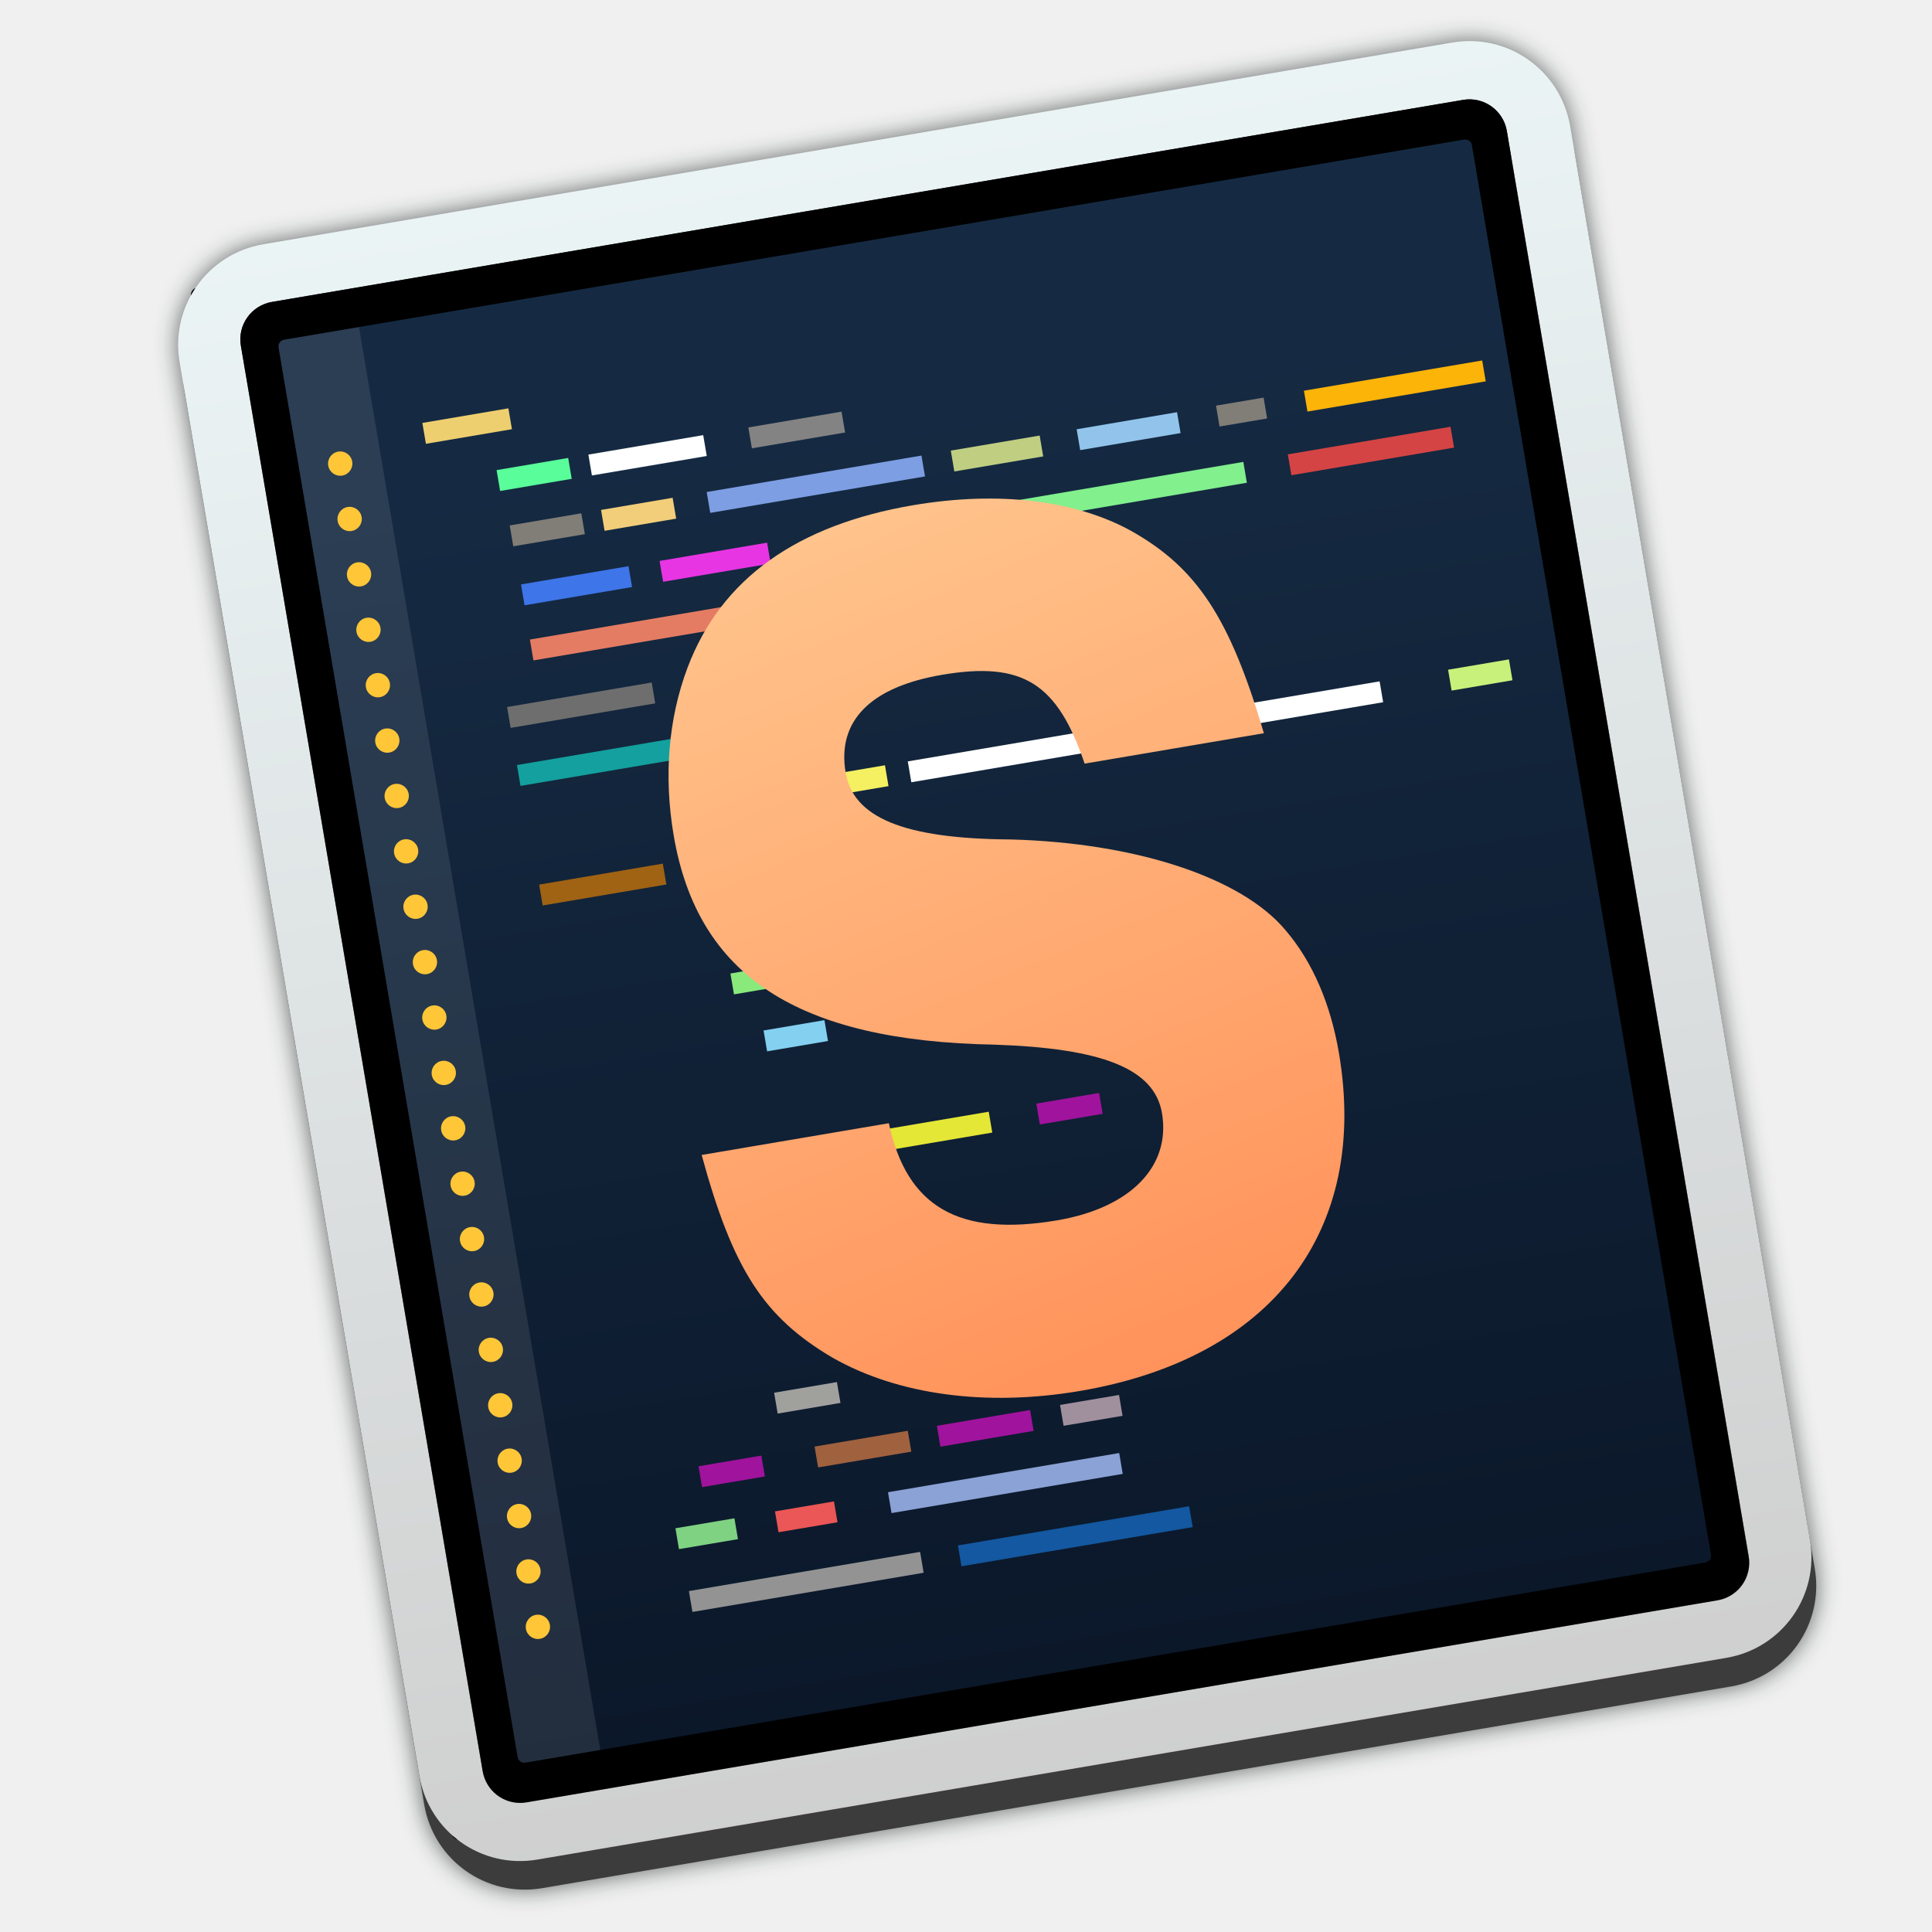
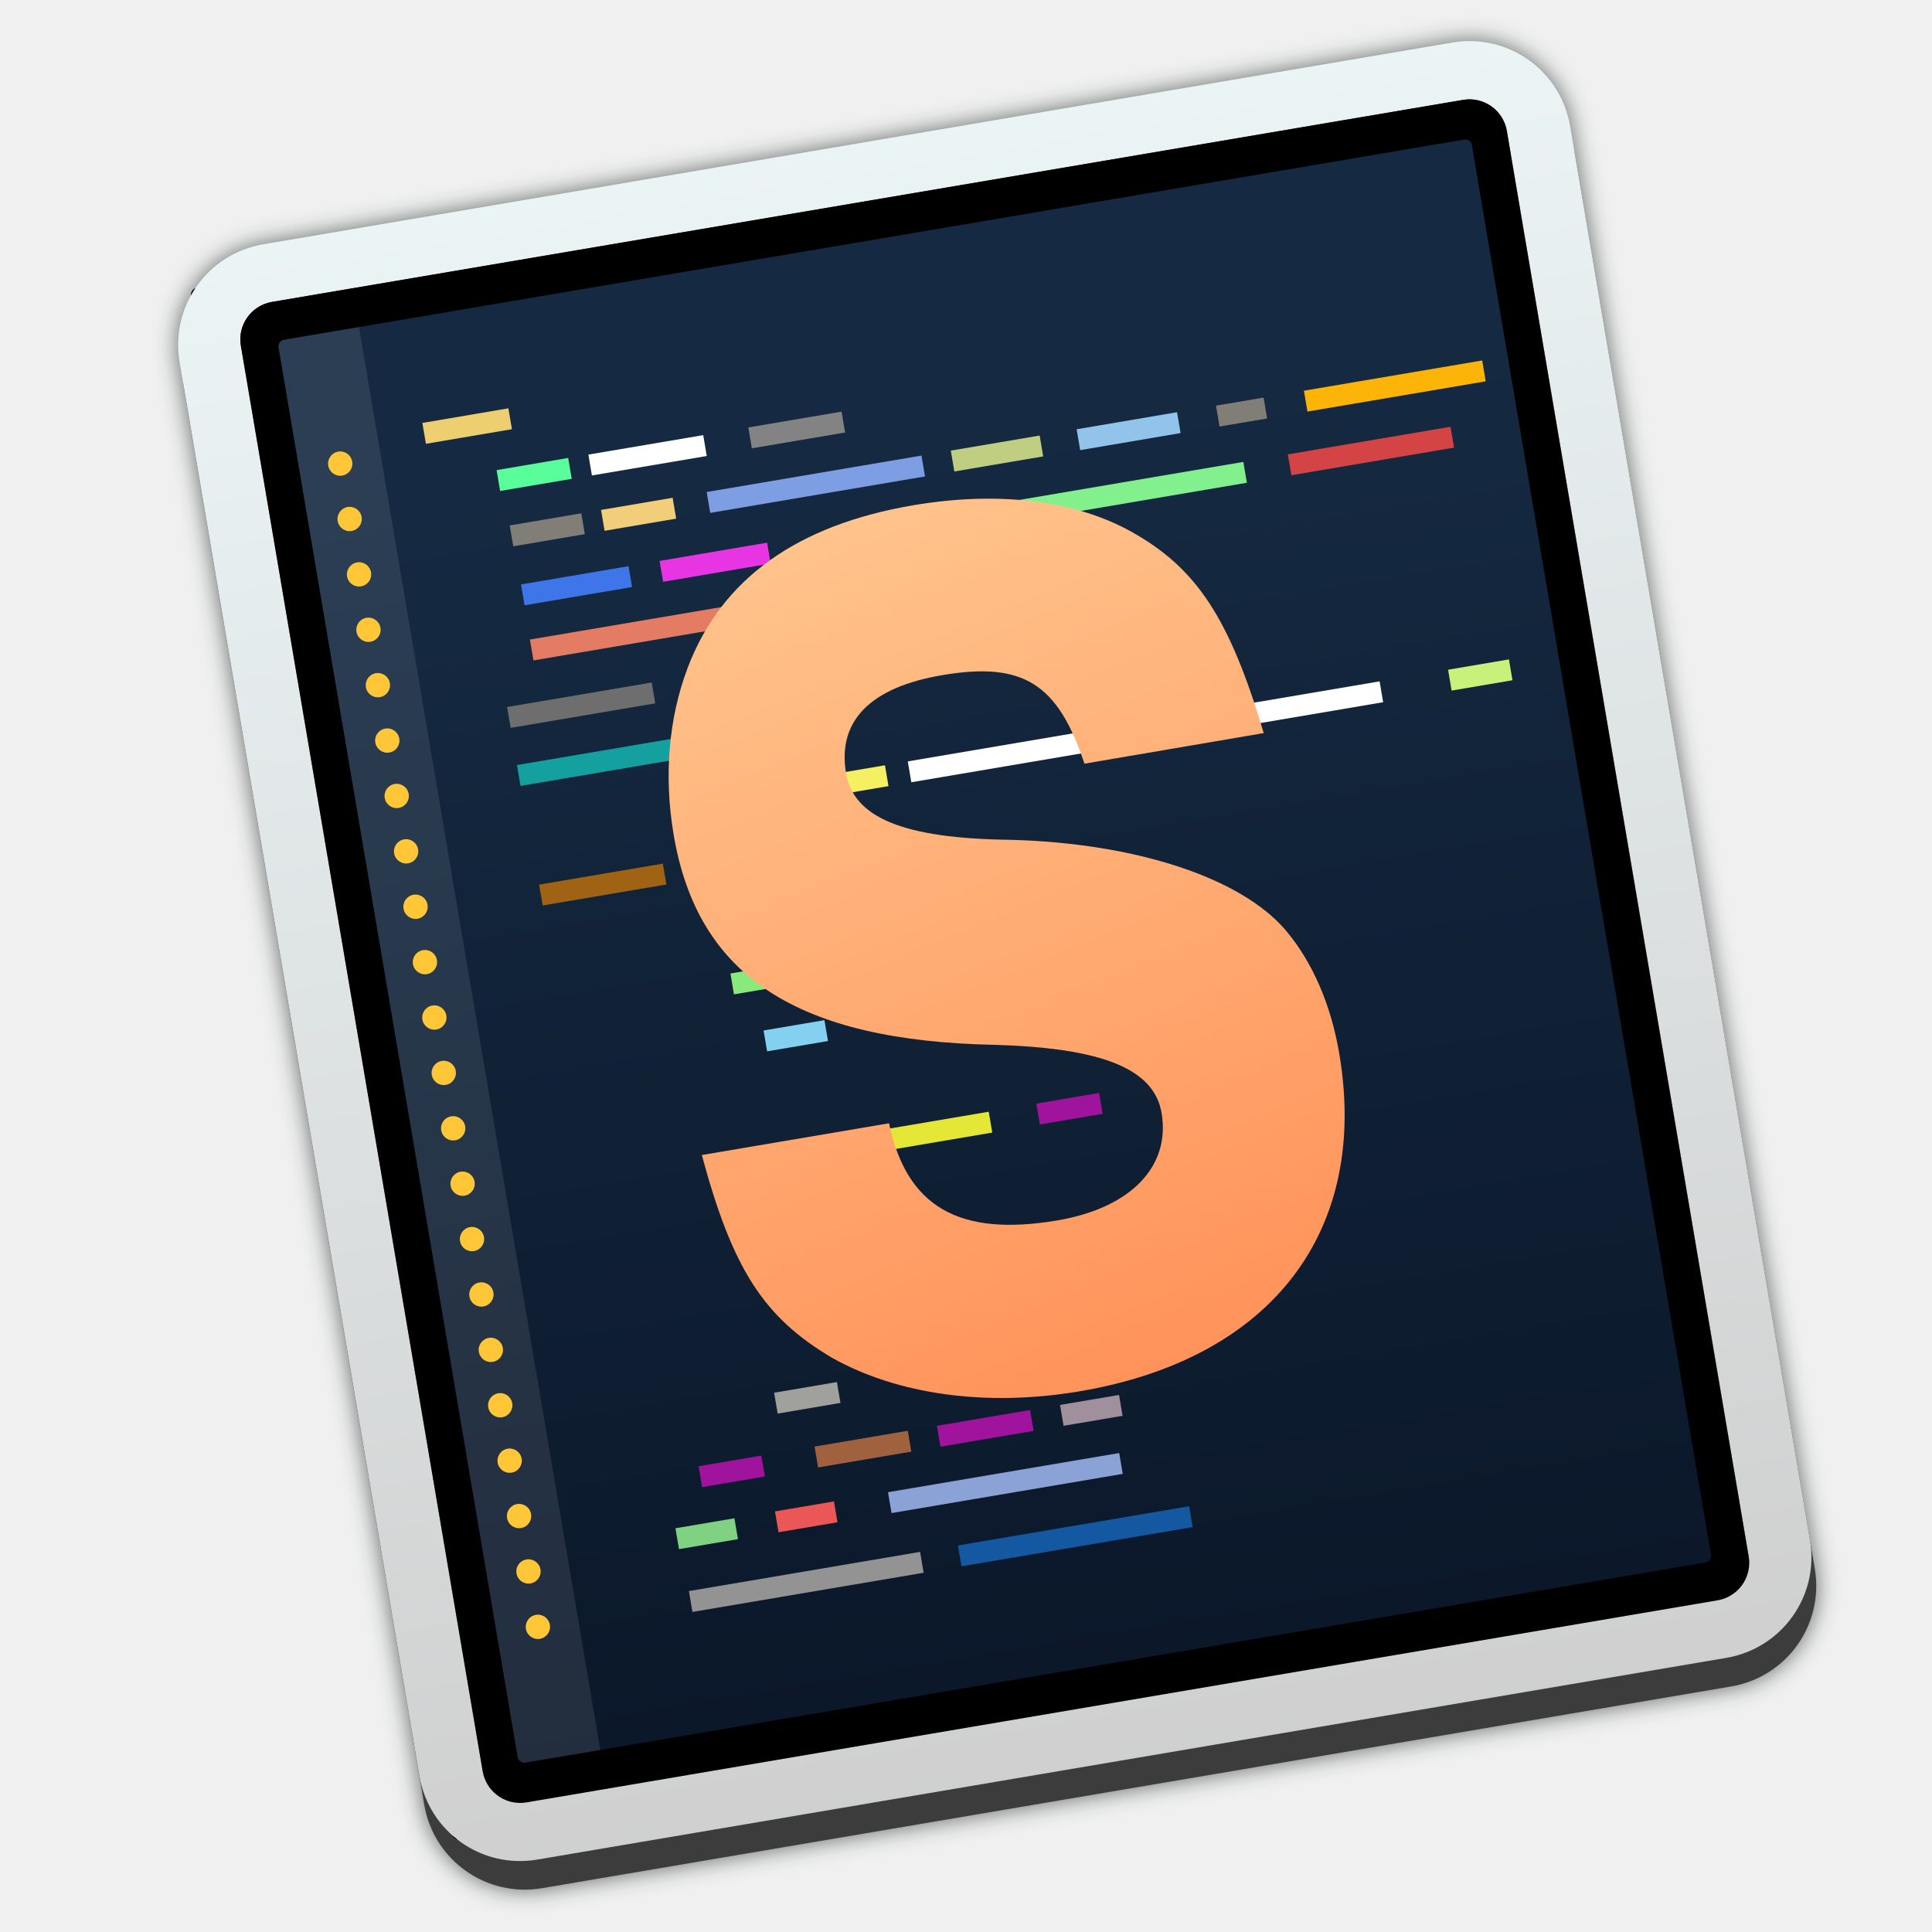
<svg xmlns="http://www.w3.org/2000/svg" xmlns:xlink="http://www.w3.org/1999/xlink" width="128" height="128" viewBox="0 0 33.867 33.867" version="1.1" id="svg8">
  <defs id="defs2">
    <linearGradient id="linearGradient1073">
      <stop style="stop-color:#ffc38b;stop-opacity:1;" offset="0" id="stop1069" />
      <stop style="stop-color:#ff925a;stop-opacity:1" offset="1" id="stop1071" />
    </linearGradient>
    <linearGradient id="linearGradient1057">
      <stop style="stop-color:#ebf4f5;stop-opacity:1" offset="0" id="stop1053" />
      <stop style="stop-color:#cfcfcf;stop-opacity:1" offset="1" id="stop1055" />
    </linearGradient>
    <linearGradient id="linearGradient1049">
      <stop style="stop-color:#0b1729;stop-opacity:1" offset="0" id="stop1045" />
      <stop style="stop-color:#152a42;stop-opacity:1" offset="1" id="stop1047" />
    </linearGradient>
    <linearGradient xlink:href="#linearGradient1049" id="linearGradient1051" x1="202.797" y1="199.702" x2="203.078" y2="109.331" gradientUnits="userSpaceOnUse" gradientTransform="matrix(0.2556886,0,0,0.2556886,-82.59355,241.2391)" />
    <linearGradient xlink:href="#linearGradient1057" id="linearGradient1059" x1="219.46" y1="90.679" x2="219.461" y2="204.32" gradientUnits="userSpaceOnUse" gradientTransform="matrix(0.2520875,-0.04276126,0.04276126,0.2520875,-41.08558,251.6545)" />
    <linearGradient xlink:href="#linearGradient1073" id="linearGradient1075" x1="196.543" y1="117.336" x2="210.559" y2="178.976" gradientUnits="userSpaceOnUse" gradientTransform="matrix(0.2556886,0,0,0.2556886,-82.59355,241.2391)" />
    <filter style="color-interpolation-filters:sRGB" id="filter1243" x="-0.017" width="1.033" y="-0.015" height="1.029">
      <feGaussianBlur stdDeviation="0.751" id="feGaussianBlur1245" />
    </filter>
  </defs>
  <g id="layer1" transform="translate(0,-263.1333)">
    <path style="opacity:1;fill:#080f10;fill-opacity:0.617;stroke:none;stroke-width:1.401;stroke-linecap:butt;stroke-linejoin:round;stroke-miterlimit:4;stroke-dasharray:none;stroke-dashoffset:0;stroke-opacity:1;paint-order:fill markers stroke;filter:url(#filter1243)" d="M 97.59 2.729 C 97.139 2.714 96.681 2.744 96.219 2.822 L 17.441 16.184 C 13.743 16.811 11.271 20.294 11.898 23.992 L 12.219 25.875 C 12.219 25.878 12.218 25.88 12.219 25.883 L 27.787 117.662 L 28.107 119.553 C 28.735 123.251 32.218 125.723 35.916 125.096 L 114.693 111.732 C 118.391 111.105 120.864 107.624 120.236 103.926 L 119.918 102.047 L 119.916 102.033 L 114.947 72.746 L 104.348 10.256 C 104.346 10.246 104.344 10.236 104.342 10.227 L 104.025 8.365 C 103.477 5.129 100.742 2.832 97.59 2.729 z M 97.758 8.473 C 98.931 8.511 99.95 9.366 100.154 10.57 L 115.854 103.119 L 115.854 103.123 C 116.085 104.498 115.164 105.792 113.789 106.025 L 34.885 119.408 C 33.508 119.642 32.214 118.722 31.98 117.346 L 16.281 24.799 C 16.281 24.796 16.282 24.794 16.281 24.791 C 16.053 23.418 16.97 22.126 18.344 21.893 L 97.248 8.508 C 97.42 8.479 97.59 8.467 97.758 8.473 z " transform="matrix(0.2645833,0,0,0.2645833,0,263.1333)" id="path1228" />
    <path id="path1077" d="m 4.699,267.916 c -0.978,0.166 -1.633,1.087 -1.467,2.066 l 4.204,24.783 c 0.166,0.978 1.087,1.633 2.066,1.467 l 20.843,-3.536 c 0.978,-0.166 1.633,-1.087 1.467,-2.066 l -4.204,-24.783 c -0.166,-0.978 -1.087,-1.633 -2.066,-1.467 z m 0.154,1.01 20.877,-3.541 c 0.364,-0.062 0.707,0.182 0.769,0.546 l 4.239,24.987 c 0.062,0.364 -0.182,0.707 -0.546,0.769 L 9.315,295.227 C 8.951,295.289 8.608,295.046 8.546,294.682 L 4.308,269.695 c -0.062,-0.364 0.182,-0.707 0.546,-0.769 z" style="opacity:1;fill:#3c3c3c;fill-opacity:1;stroke:none;stroke-width:0.371;stroke-linecap:butt;stroke-linejoin:round;stroke-miterlimit:4;stroke-dasharray:none;stroke-dashoffset:0;stroke-opacity:1;paint-order:fill markers stroke" />
    <path style="opacity:1;fill:url(#linearGradient1059);fill-opacity:1;stroke:none;stroke-width:0.371;stroke-linecap:butt;stroke-linejoin:round;stroke-miterlimit:4;stroke-dasharray:none;stroke-dashoffset:0;stroke-opacity:1;paint-order:fill markers stroke" d="m 4.615,267.415 c -0.978,0.166 -1.633,1.087 -1.467,2.066 l 4.204,24.783 c 0.166,0.978 1.087,1.633 2.066,1.467 l 20.843,-3.536 c 0.978,-0.166 1.633,-1.087 1.467,-2.066 L 27.524,265.346 c -0.166,-0.978 -1.087,-1.633 -2.066,-1.467 z m 0.154,1.01 20.877,-3.541 c 0.364,-0.062 0.707,0.182 0.769,0.546 l 4.239,24.987 c 0.062,0.364 -0.182,0.707 -0.546,0.769 l -20.877,3.541 c -0.364,0.062 -0.707,-0.182 -0.769,-0.546 L 4.223,269.194 c -0.062,-0.364 0.182,-0.707 0.546,-0.769 z" id="rect950" />
    <path style="opacity:1;fill:#000000;fill-opacity:1;stroke:none;stroke-width:0.371;stroke-linecap:butt;stroke-linejoin:round;stroke-miterlimit:4;stroke-dasharray:none;stroke-dashoffset:0;stroke-opacity:1;paint-order:fill markers stroke" d="m 3.426,268.182 c -0.05,0.022 -0.082,0.073 -0.08,0.13 0.025,-0.044 0.051,-0.087 0.079,-0.129 1.661e-4,-2.4e-4 2.769e-4,-3.9e-4 4.431e-4,-6.3e-4 z m 1.342,0.244 c -0.364,0.062 -0.608,0.405 -0.546,0.769 l 4.239,24.987 c 0.058,0.341 0.363,0.577 0.701,0.554 4.41e-5,-10e-6 6.6e-5,-2e-5 1.334e-4,-3e-5 0.022,-0.002 0.045,-0.004 0.068,-0.008 L 30.107,291.186 c 0.25,-0.043 0.444,-0.218 0.52,-0.442 0.014,-0.041 0.024,-0.083 0.03,-0.126 0.009,-0.065 0.008,-0.133 -0.004,-0.201 l -4.239,-24.987 c -0.012,-0.068 -0.033,-0.132 -0.063,-0.191 -0.02,-0.039 -0.043,-0.076 -0.07,-0.109 -0.146,-0.186 -0.386,-0.288 -0.637,-0.245 z m 3.161,26.882 c 0.017,0.038 0.051,0.067 0.092,0.076 -4.014e-4,-3.4e-4 -8.205e-4,-6.7e-4 -0.001,-10e-4 -0.031,-0.024 -0.061,-0.049 -0.09,-0.075 z" id="rect974" />
    <rect style="opacity:1;fill:url(#linearGradient1051);fill-opacity:1;stroke:none;stroke-width:0.371;stroke-linecap:butt;stroke-linejoin:round;stroke-miterlimit:4;stroke-dasharray:none;stroke-dashoffset:0;stroke-opacity:1;paint-order:fill markers stroke" id="rect979" width="21.217" height="25.299" x="-40.211" y="266.132" rx="0.118" ry="0.118" transform="rotate(-9.627363)" />
    <path style="fill:none;stroke:#eecf6f;stroke-width:0.371;stroke-linecap:butt;stroke-linejoin:miter;stroke-miterlimit:4;stroke-dasharray:none;stroke-opacity:1" d="m 7.435,270.73 1.508,-0.256" id="path828" />
    <path id="path830" d="m 8.736,271.557 1.255,-0.213" style="fill:none;stroke:#59fe9a;stroke-width:0.371;stroke-linecap:butt;stroke-linejoin:miter;stroke-miterlimit:4;stroke-dasharray:none;stroke-opacity:1" />
    <path style="fill:none;stroke:#ffffff;stroke-width:0.371;stroke-linecap:butt;stroke-linejoin:miter;stroke-miterlimit:4;stroke-dasharray:none;stroke-opacity:1" d="m 10.345,271.285 2.013,-0.341" id="path832" />
    <path id="path834" d="m 13.149,270.809 1.634,-0.277" style="fill:none;stroke:#838383;stroke-width:0.371;stroke-linecap:butt;stroke-linejoin:miter;stroke-miterlimit:4;stroke-dasharray:none;stroke-opacity:1" />
    <path id="path836" d="m 22.888,270.165 3.125,-0.53" style="fill:none;stroke:#fdb409;stroke-width:0.371;stroke-linecap:butt;stroke-linejoin:miter;stroke-miterlimit:4;stroke-dasharray:none;stroke-opacity:1" />
    <path style="fill:none;stroke:#817e77;stroke-width:0.371;stroke-linecap:butt;stroke-linejoin:miter;stroke-miterlimit:4;stroke-dasharray:none;stroke-opacity:1" d="m 8.966,272.527 1.255,-0.213" id="path840" />
    <path id="path842" d="m 10.567,272.255 1.255,-0.213" style="fill:none;stroke:#f2ce7a;stroke-width:0.371;stroke-linecap:butt;stroke-linejoin:miter;stroke-miterlimit:4;stroke-dasharray:none;stroke-opacity:1" />
    <path style="fill:none;stroke:#7d9ee3;stroke-width:0.371;stroke-linecap:butt;stroke-linejoin:miter;stroke-miterlimit:4;stroke-dasharray:none;stroke-opacity:1" d="m 12.419,271.941 3.765,-0.639" id="path844" />
    <path id="path846" d="m 16.698,271.215 1.558,-0.264" style="fill:none;stroke:#c0ce82;stroke-width:0.371;stroke-linecap:butt;stroke-linejoin:miter;stroke-miterlimit:4;stroke-dasharray:none;stroke-opacity:1" />
    <path style="fill:none;stroke:#92c4eb;stroke-width:0.371;stroke-linecap:butt;stroke-linejoin:miter;stroke-miterlimit:4;stroke-dasharray:none;stroke-opacity:1" d="m 18.904,270.841 1.76,-0.299" id="path848" />
    <path id="path850" d="m 21.347,270.427 0.834,-0.141" style="fill:none;stroke:#817e77;stroke-width:0.371;stroke-linecap:butt;stroke-linejoin:miter;stroke-miterlimit:4;stroke-dasharray:none;stroke-opacity:1" />
    <path id="path856" d="m 9.164,273.561 1.885,-0.32" style="fill:none;stroke:#3e75e8;stroke-width:0.371;stroke-linecap:butt;stroke-linejoin:miter;stroke-miterlimit:4;stroke-dasharray:none;stroke-opacity:1" />
    <path style="fill:none;stroke:#e735e3;stroke-width:0.371;stroke-linecap:butt;stroke-linejoin:miter;stroke-miterlimit:4;stroke-dasharray:none;stroke-opacity:1" d="m 11.593,273.149 1.885,-0.32" id="path858" />
    <path id="path860" d="m 17.253,272.189 4.573,-0.776" style="fill:none;stroke:#81f08d;stroke-width:0.371;stroke-linecap:butt;stroke-linejoin:miter;stroke-miterlimit:4;stroke-dasharray:none;stroke-opacity:1" />
    <path style="fill:none;stroke:#d44444;stroke-width:0.371;stroke-linecap:butt;stroke-linejoin:miter;stroke-miterlimit:4;stroke-dasharray:none;stroke-opacity:1" d="m 22.606,271.281 2.852,-0.484" id="path862" />
    <path id="path864" d="m 9.32,274.527 4.252,-0.721" style="fill:none;stroke:#e47c63;stroke-width:0.371;stroke-linecap:butt;stroke-linejoin:miter;stroke-miterlimit:4;stroke-dasharray:none;stroke-opacity:1" />
    <path style="fill:none;stroke:#6e6e6e;stroke-width:0.371;stroke-linecap:butt;stroke-linejoin:miter;stroke-miterlimit:4;stroke-dasharray:none;stroke-opacity:1" d="m 8.92,275.71 2.535,-0.43" id="path866" />
    <path id="path868" d="m 9.093,276.727 4.536,-0.769" style="fill:none;stroke:#13a09e;stroke-width:0.371;stroke-linecap:butt;stroke-linejoin:miter;stroke-miterlimit:4;stroke-dasharray:none;stroke-opacity:1" />
    <path style="fill:none;stroke:#a06313;stroke-width:0.371;stroke-linecap:butt;stroke-linejoin:miter;stroke-miterlimit:4;stroke-dasharray:none;stroke-opacity:1" d="m 9.482,278.823 2.168,-0.368" id="path870" />
    <path id="path872" d="m 13.376,277.099 2.168,-0.368" style="fill:none;stroke:#f4f061;stroke-width:0.371;stroke-linecap:butt;stroke-linejoin:miter;stroke-miterlimit:4;stroke-dasharray:none;stroke-opacity:1" />
    <path style="fill:none;stroke:#ffffff;stroke-width:0.371;stroke-linecap:butt;stroke-linejoin:miter;stroke-miterlimit:4;stroke-dasharray:none;stroke-opacity:1" d="m 15.944,276.663 8.271,-1.403" id="path874" />
    <path id="path876" d="m 25.415,275.056 1.067,-0.181" style="fill:none;stroke:#c7f17a;stroke-width:0.371;stroke-linecap:butt;stroke-linejoin:miter;stroke-miterlimit:4;stroke-dasharray:none;stroke-opacity:1" />
    <path style="fill:none;stroke:#83d0f0;stroke-width:0.371;stroke-linecap:butt;stroke-linejoin:miter;stroke-miterlimit:4;stroke-dasharray:none;stroke-opacity:1" d="m 13.416,281.38 1.067,-0.181" id="path878" />
    <path id="path880" d="m 15.484,281.03 1.067,-0.181" style="fill:none;stroke:#ea5252;stroke-width:0.371;stroke-linecap:butt;stroke-linejoin:miter;stroke-miterlimit:4;stroke-dasharray:none;stroke-opacity:1" />
    <path style="fill:none;stroke:#89ea7b;stroke-width:0.371;stroke-linecap:butt;stroke-linejoin:miter;stroke-miterlimit:4;stroke-dasharray:none;stroke-opacity:1" d="m 12.835,280.381 1.067,-0.181" id="path882" />
    <path id="path884" d="m 13.094,283.528 1.768,-0.3" style="fill:none;stroke:#a0139d;stroke-width:0.371;stroke-linecap:butt;stroke-linejoin:miter;stroke-miterlimit:4;stroke-dasharray:none;stroke-opacity:1" />
    <path style="fill:none;stroke:#e4e735;stroke-width:0.371;stroke-linecap:butt;stroke-linejoin:miter;stroke-miterlimit:4;stroke-dasharray:none;stroke-opacity:1" d="m 15.595,283.104 1.768,-0.3" id="path886" />
    <path id="path888" d="m 18.197,282.662 1.101,-0.187" style="fill:none;stroke:#a0139d;stroke-width:0.371;stroke-linecap:butt;stroke-linejoin:miter;stroke-miterlimit:4;stroke-dasharray:none;stroke-opacity:1" />
    <path style="fill:none;stroke:#a0a09d;stroke-width:0.371;stroke-linecap:butt;stroke-linejoin:miter;stroke-miterlimit:4;stroke-dasharray:none;stroke-opacity:1" d="m 13.601,287.73 1.101,-0.187" id="path890" />
    <path id="path892" d="m 12.276,289.019 1.101,-0.187" style="fill:none;stroke:#a0139d;stroke-width:0.371;stroke-linecap:butt;stroke-linejoin:miter;stroke-miterlimit:4;stroke-dasharray:none;stroke-opacity:1" />
    <path style="fill:none;stroke:#a0613e;stroke-width:0.371;stroke-linecap:butt;stroke-linejoin:miter;stroke-miterlimit:4;stroke-dasharray:none;stroke-opacity:1" d="m 14.31,288.674 1.634,-0.277" id="path894" />
    <path id="path896" d="m 16.454,288.31 1.634,-0.277" style="fill:none;stroke:#a0139d;stroke-width:0.371;stroke-linecap:butt;stroke-linejoin:miter;stroke-miterlimit:4;stroke-dasharray:none;stroke-opacity:1" />
    <path style="fill:none;stroke:#a0909d;stroke-width:0.371;stroke-linecap:butt;stroke-linejoin:miter;stroke-miterlimit:4;stroke-dasharray:none;stroke-opacity:1" d="m 18.613,287.944 1.034,-0.175" id="path898" />
    <path id="path900" d="m 11.871,290.106 1.034,-0.175" style="fill:none;stroke:#7fd282;stroke-width:0.371;stroke-linecap:butt;stroke-linejoin:miter;stroke-miterlimit:4;stroke-dasharray:none;stroke-opacity:1" />
    <path style="fill:none;stroke:#eb5656;stroke-width:0.371;stroke-linecap:butt;stroke-linejoin:miter;stroke-miterlimit:4;stroke-dasharray:none;stroke-opacity:1" d="m 13.616,289.81 1.034,-0.175" id="path902" />
    <path id="path904" d="m 15.597,289.474 4.053,-0.687" style="fill:none;stroke:#8aa2d5;stroke-width:0.371;stroke-linecap:butt;stroke-linejoin:miter;stroke-miterlimit:4;stroke-dasharray:none;stroke-opacity:1" />
    <path style="fill:none;stroke:#939393;stroke-width:0.371;stroke-linecap:butt;stroke-linejoin:miter;stroke-miterlimit:4;stroke-dasharray:none;stroke-opacity:1" d="m 12.107,291.207 4.053,-0.687" id="path906" />
    <path id="path908" d="m 16.823,290.407 4.053,-0.687" style="fill:none;stroke:#1358a0;stroke-width:0.371;stroke-linecap:butt;stroke-linejoin:miter;stroke-miterlimit:4;stroke-dasharray:none;stroke-opacity:1" />
    <path style="fill:#ffffff;fill-opacity:0.095;stroke:none;stroke-width:0.068px;stroke-linecap:butt;stroke-linejoin:miter;stroke-opacity:1" d="m 4.98,269.088 c -0.065,0.011 -0.108,0.072 -0.097,0.137 l 4.191,24.709 c 0.011,0.065 0.072,0.108 0.137,0.097 L 10.523,293.809 6.292,268.866 Z" id="path984" />
    <path style="opacity:1;fill:#ffc637;fill-opacity:1;stroke:none;stroke-width:0.371;stroke-linecap:butt;stroke-linejoin:round;stroke-miterlimit:4;stroke-dasharray:none;stroke-dashoffset:0;stroke-opacity:1;paint-order:fill markers stroke" d="m 5.928,271.05 a 0.213,0.213 0 0 0 -0.174,0.246 0.213,0.213 0 0 0 0.246,0.174 0.213,0.213 0 0 0 0.174,-0.246 0.213,0.213 0 0 0 -0.246,-0.174 z m 0.165,0.971 a 0.213,0.213 0 0 0 -0.174,0.246 0.213,0.213 0 0 0 0.246,0.174 0.213,0.213 0 0 0 0.174,-0.246 0.213,0.213 0 0 0 -0.246,-0.174 z m 0.165,0.971 a 0.213,0.213 0 0 0 -0.174,0.246 0.213,0.213 0 0 0 0.246,0.174 0.213,0.213 0 0 0 0.174,-0.246 0.213,0.213 0 0 0 -0.246,-0.174 z m 0.165,0.971 a 0.213,0.213 0 0 0 -0.174,0.246 0.213,0.213 0 0 0 0.246,0.174 0.213,0.213 0 0 0 0.174,-0.246 0.213,0.213 0 0 0 -0.246,-0.174 z m 0.165,0.971 a 0.213,0.213 0 0 0 -0.174,0.246 0.213,0.213 0 0 0 0.246,0.174 0.213,0.213 0 0 0 0.174,-0.246 0.213,0.213 0 0 0 -0.246,-0.174 z m 0.165,0.971 a 0.213,0.213 0 0 0 -0.174,0.246 0.213,0.213 0 0 0 0.246,0.174 0.213,0.213 0 0 0 0.174,-0.246 0.213,0.213 0 0 0 -0.246,-0.174 z m 0.165,0.971 a 0.213,0.213 0 0 0 -0.174,0.246 0.213,0.213 0 0 0 0.246,0.174 0.213,0.213 0 0 0 0.174,-0.246 0.213,0.213 0 0 0 -0.246,-0.174 z m 0.165,0.971 a 0.213,0.213 0 0 0 -0.174,0.246 0.213,0.213 0 0 0 0.246,0.174 0.213,0.213 0 0 0 0.174,-0.246 0.213,0.213 0 0 0 -0.246,-0.174 z m 0.165,0.971 a 0.213,0.213 0 0 0 -0.174,0.246 0.213,0.213 0 0 0 0.246,0.174 0.213,0.213 0 0 0 0.174,-0.246 0.213,0.213 0 0 0 -0.246,-0.174 z m 0.165,0.971 a 0.213,0.213 0 0 0 -0.174,0.246 0.213,0.213 0 0 0 0.246,0.174 0.213,0.213 0 0 0 0.174,-0.246 0.213,0.213 0 0 0 -0.246,-0.174 z m 0.165,0.971 a 0.213,0.213 0 0 0 -0.174,0.246 0.213,0.213 0 0 0 0.246,0.174 0.213,0.213 0 0 0 0.174,-0.246 0.213,0.213 0 0 0 -0.246,-0.174 z m 0.165,0.971 a 0.213,0.213 0 0 0 -0.174,0.246 0.213,0.213 0 0 0 0.246,0.174 0.213,0.213 0 0 0 0.174,-0.246 0.213,0.213 0 0 0 -0.246,-0.174 z m 0.165,0.971 a 0.213,0.213 0 0 0 -0.174,0.246 0.213,0.213 0 0 0 0.246,0.174 0.213,0.213 0 0 0 0.174,-0.246 0.213,0.213 0 0 0 -0.246,-0.174 z m 0.165,0.971 a 0.213,0.213 0 0 0 -0.174,0.246 0.213,0.213 0 0 0 0.246,0.174 0.213,0.213 0 0 0 0.174,-0.246 0.213,0.213 0 0 0 -0.246,-0.174 z m 0.165,0.971 a 0.213,0.213 0 0 0 -0.174,0.246 0.213,0.213 0 0 0 0.246,0.174 0.213,0.213 0 0 0 0.174,-0.246 0.213,0.213 0 0 0 -0.246,-0.174 z m 0.165,0.971 a 0.213,0.213 0 0 0 -0.174,0.246 0.213,0.213 0 0 0 0.246,0.174 0.213,0.213 0 0 0 0.174,-0.246 0.213,0.213 0 0 0 -0.246,-0.174 z m 0.165,0.971 a 0.213,0.213 0 0 0 -0.174,0.246 0.213,0.213 0 0 0 0.246,0.174 0.213,0.213 0 0 0 0.174,-0.246 0.213,0.213 0 0 0 -0.246,-0.174 z m 0.165,0.971 a 0.213,0.213 0 0 0 -0.174,0.246 0.213,0.213 0 0 0 0.246,0.174 0.213,0.213 0 0 0 0.174,-0.246 0.213,0.213 0 0 0 -0.246,-0.174 z m 0.165,0.971 a 0.213,0.213 0 0 0 -0.174,0.246 0.213,0.213 0 0 0 0.246,0.174 0.213,0.213 0 0 0 0.174,-0.246 0.213,0.213 0 0 0 -0.246,-0.174 z m 0.165,0.971 a 0.213,0.213 0 0 0 -0.174,0.246 0.213,0.213 0 0 0 0.246,0.174 0.213,0.213 0 0 0 0.174,-0.246 0.213,0.213 0 0 0 -0.246,-0.174 z m 0.165,0.971 a 0.213,0.213 0 0 0 -0.174,0.246 0.213,0.213 0 0 0 0.246,0.174 0.213,0.213 0 0 0 0.174,-0.246 0.213,0.213 0 0 0 -0.246,-0.174 z m 0.165,0.971 a 0.213,0.213 0 0 0 -0.174,0.246 0.213,0.213 0 0 0 0.246,0.174 0.213,0.213 0 0 0 0.174,-0.246 0.213,0.213 0 0 0 -0.246,-0.174 z" id="path989" />
-     <text xml:space="preserve" style="font-style:normal;font-variant:normal;font-weight:normal;font-stretch:normal;font-size:28.214px;line-height:1.25;font-family:'Samyak Devanagari';-inkscape-font-specification:'Samyak Devanagari';letter-spacing:0px;word-spacing:0px;fill:url(#linearGradient1075);fill-opacity:1;stroke:none;stroke-width:0.705" x="-35.967" y="286.241" id="text1067" transform="rotate(-9.627363)">
-       <tspan id="tspan1065" x="-35.967" y="286.241" style="font-style:normal;font-variant:normal;font-weight:bold;font-stretch:condensed;font-family:'Liberation Sans Narrow';-inkscape-font-specification:'Liberation Sans Narrow Bold Condensed';fill:url(#linearGradient1075);fill-opacity:1;stroke-width:0.705">s</tspan>
-     </text>
+     <g aria-label="s" transform="rotate(-9.627363)" style="font-style:normal;font-variant:normal;font-weight:normal;font-stretch:normal;font-size:28.214px;line-height:1.25;font-family:'Samyak Devanagari';-inkscape-font-specification:'Samyak Devanagari';letter-spacing:0px;word-spacing:0px;fill:url(#linearGradient1075);fill-opacity:1;stroke:none;stroke-width:0.705" id="text1067">
+       <path d="m -24.315,275.802 c -0.254,-2.088 -0.677,-3.047 -1.693,-3.865 -0.875,-0.705 -2.172,-1.1 -3.696,-1.1 -2.06,0 -3.527,0.705 -4.373,2.144 -0.48,0.818 -0.734,1.806 -0.734,2.85 0,2.511 1.524,3.922 4.937,4.571 1.834,0.367 2.68,0.875 2.68,1.665 0,0.959 -0.818,1.552 -2.116,1.552 -1.749,0 -2.567,-0.677 -2.624,-2.172 h -3.329 c 0.197,2.06 0.592,2.991 1.665,3.893 1.016,0.818 2.511,1.298 4.176,1.298 3.414,0 5.473,-1.919 5.473,-5.078 0,-0.875 -0.197,-1.665 -0.564,-2.285 -0.621,-1.044 -2.342,-1.947 -4.486,-2.37 -1.862,-0.339 -2.652,-0.846 -2.652,-1.636 0,-0.931 0.677,-1.411 1.947,-1.411 1.439,0 1.975,0.48 2.201,1.947 z" style="font-style:normal;font-variant:normal;font-weight:bold;font-stretch:condensed;font-family:'Liberation Sans Narrow';-inkscape-font-specification:'Liberation Sans Narrow Bold Condensed';fill:url(#linearGradient1075);fill-opacity:1;stroke-width:0.705" id="path873" />
+     </g>
  </g>
</svg>
